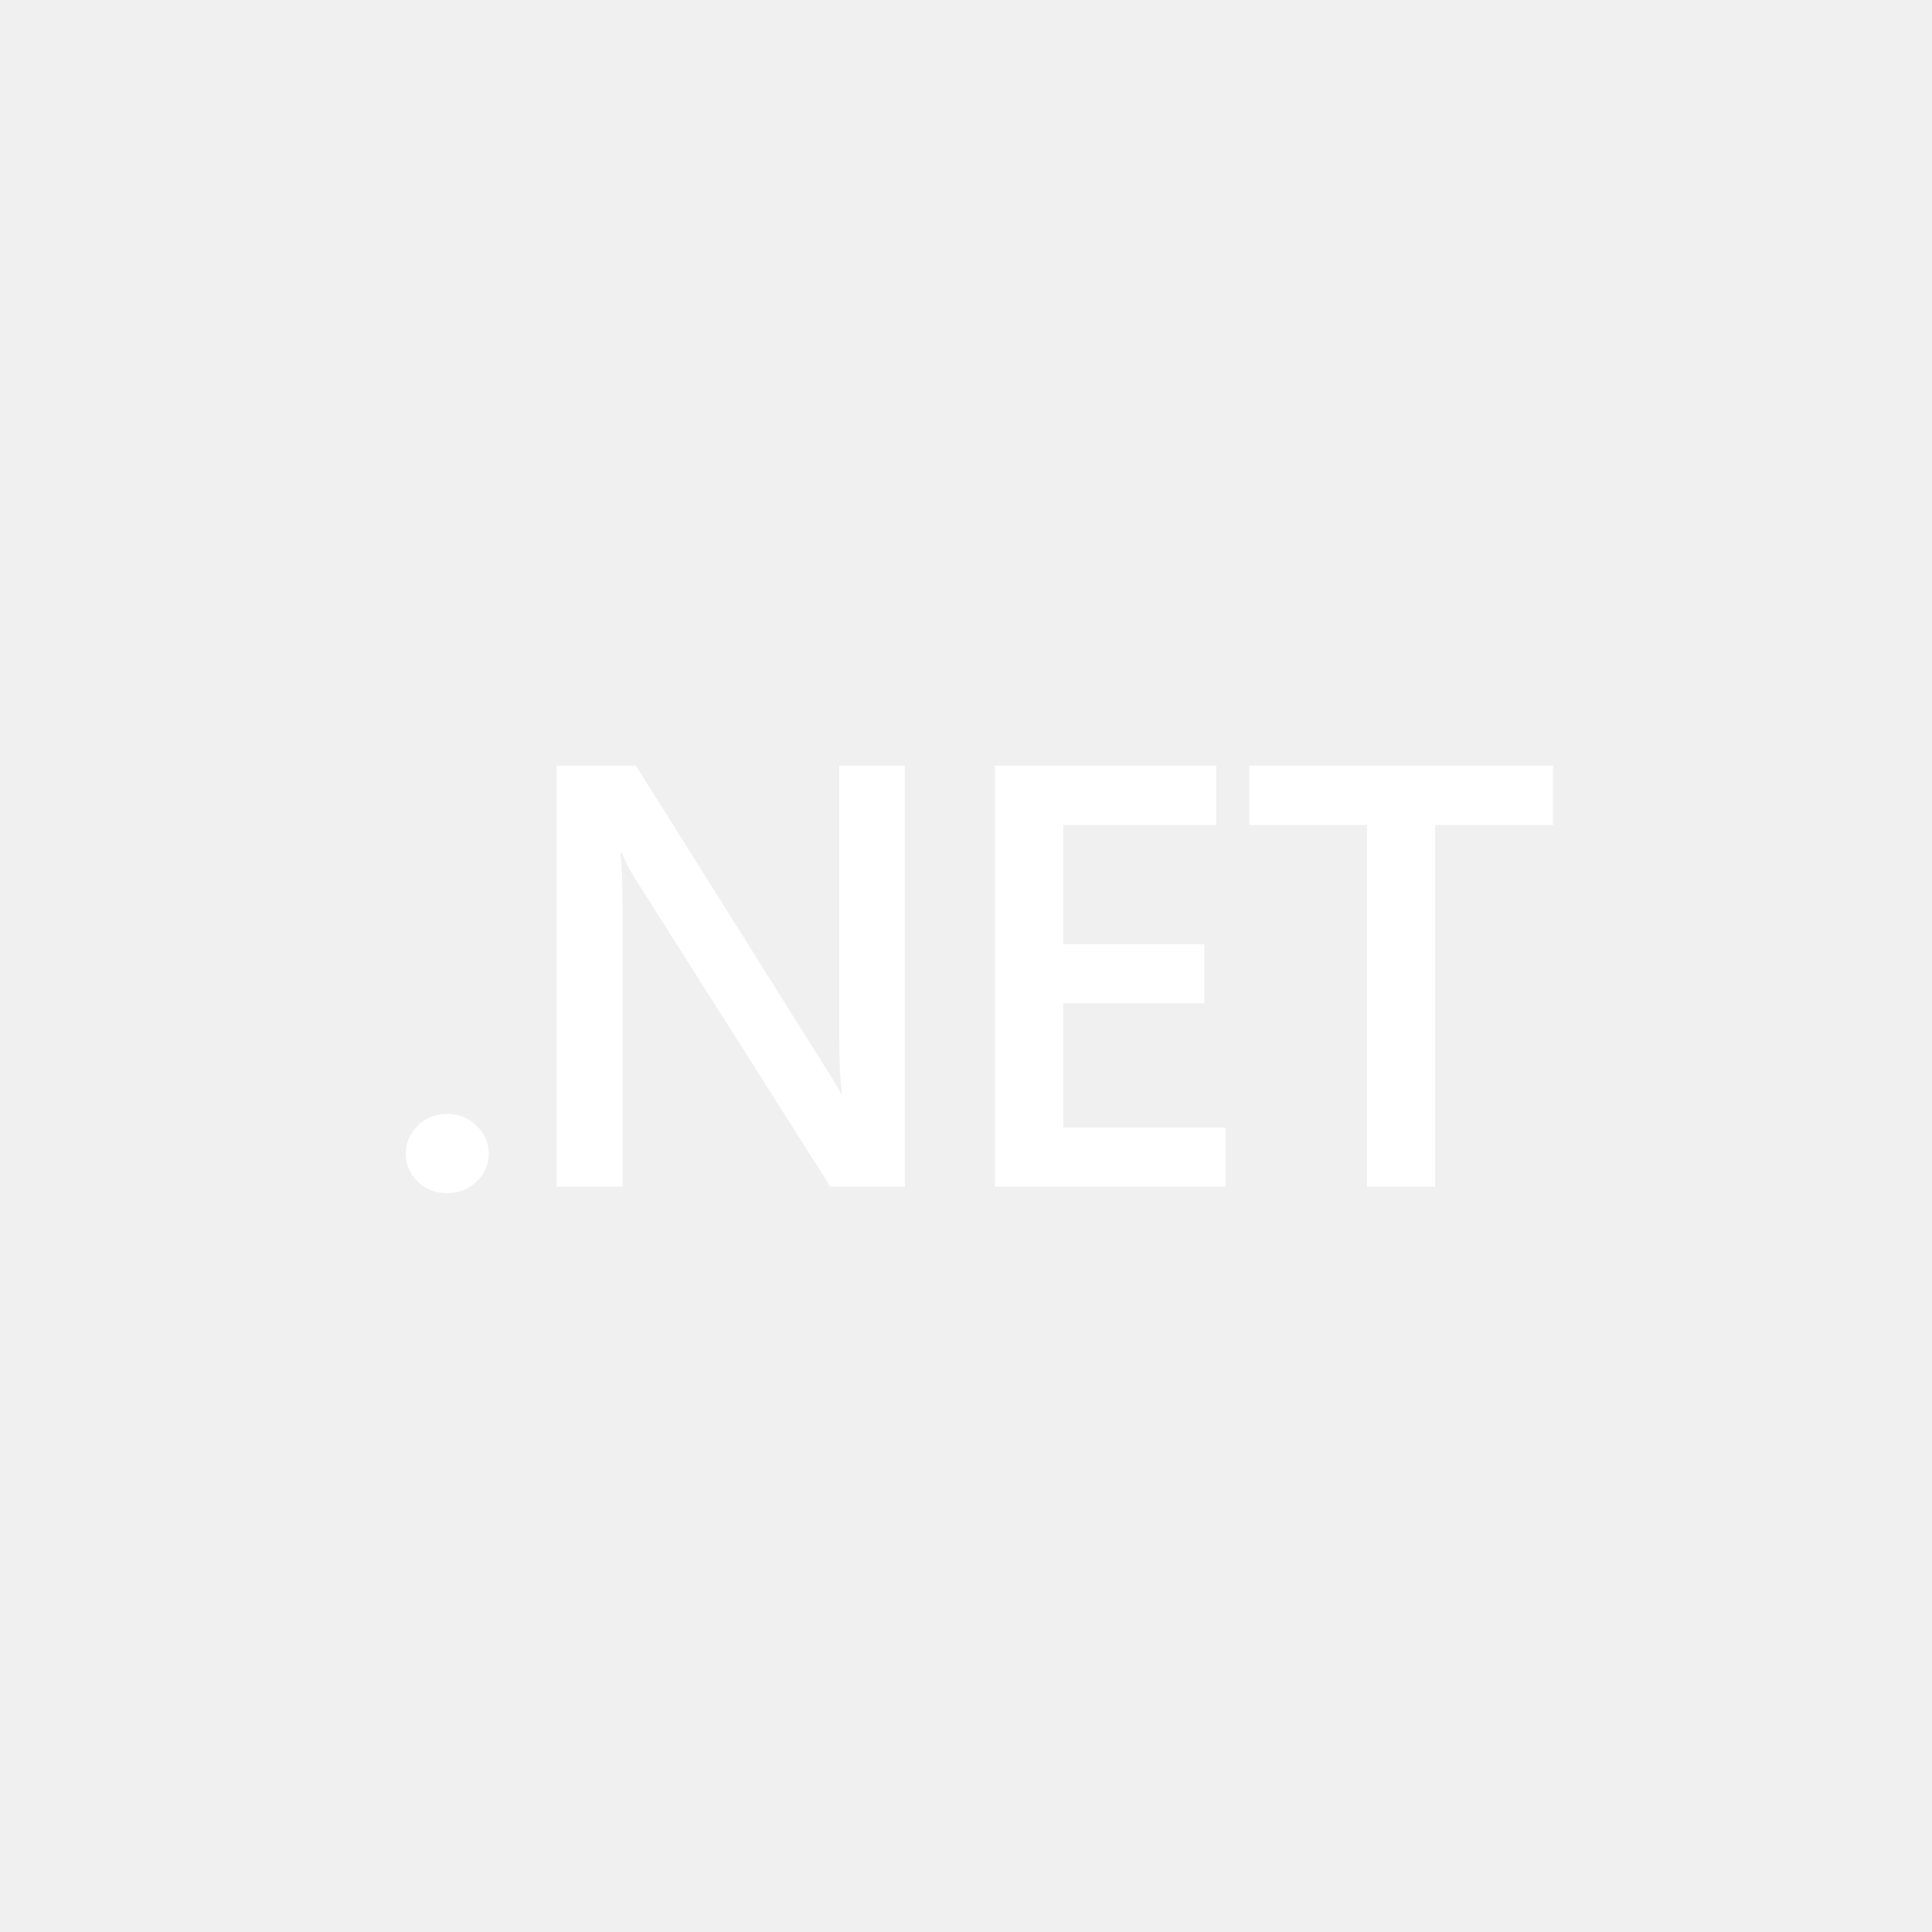
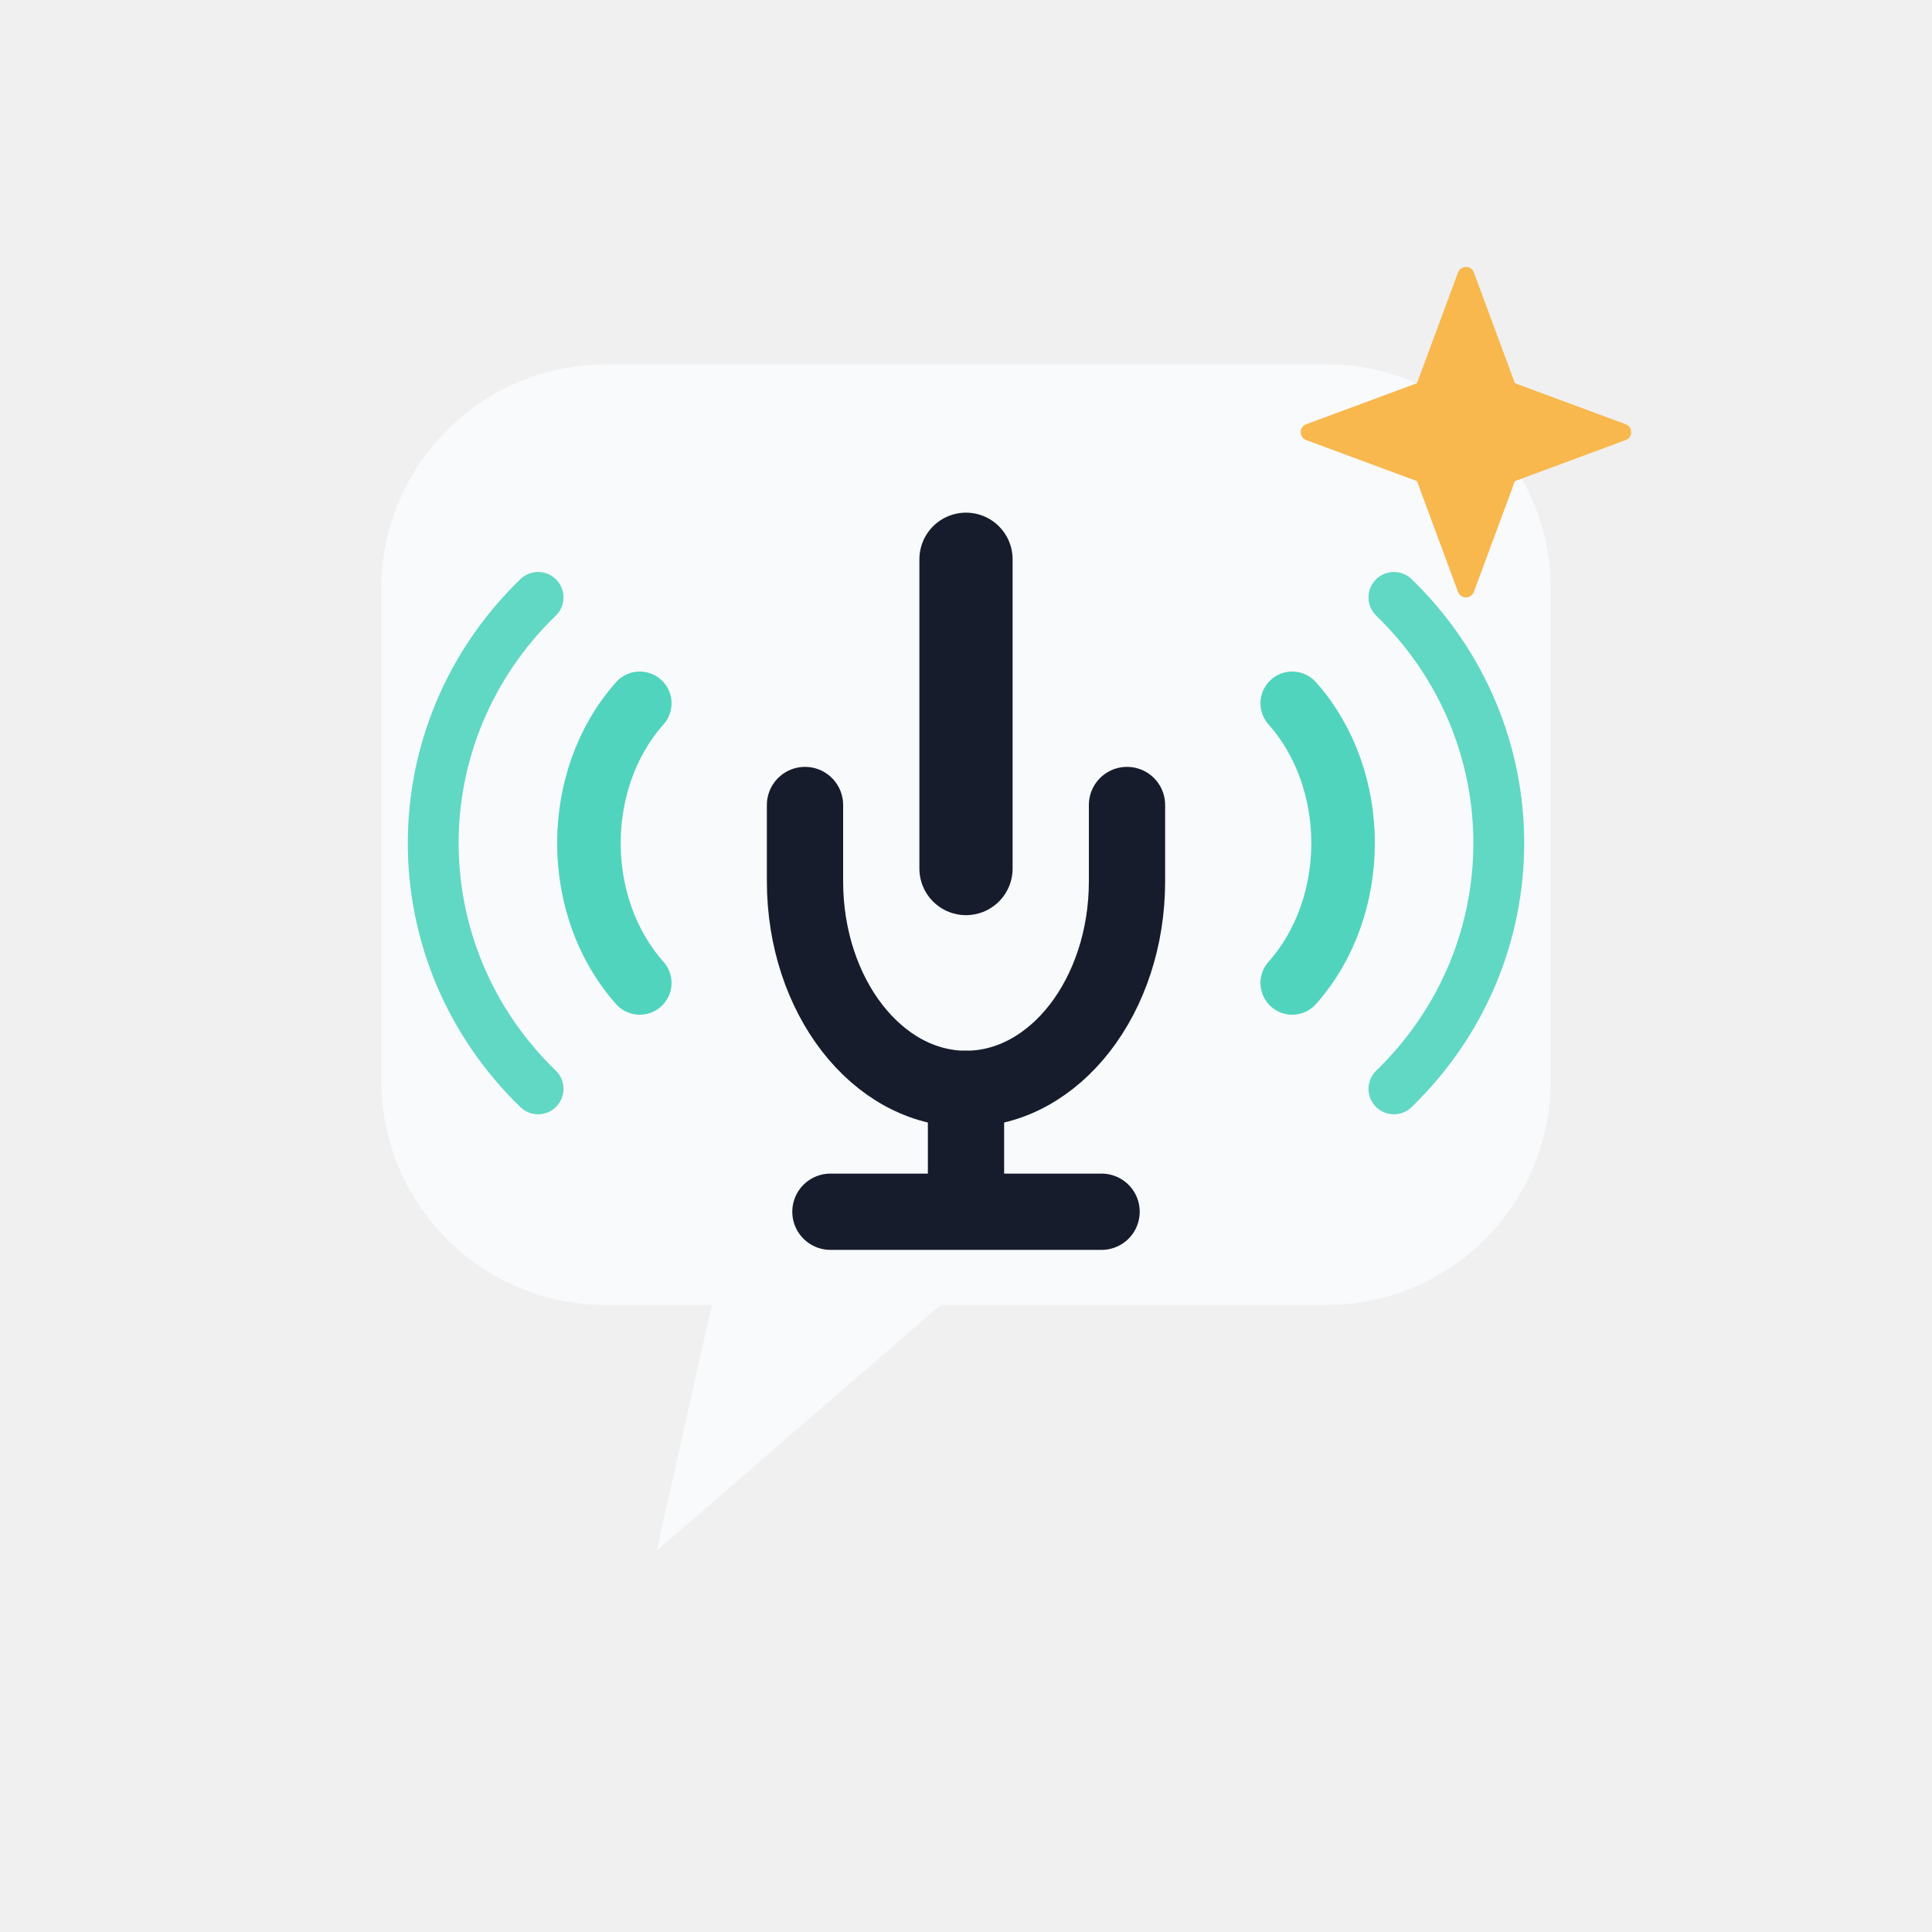
- <svg xmlns="http://www.w3.org/2000/svg" width="456" height="456" viewBox="0 0 456 456" version="1.1" xml:space="preserve" style="fill-rule:evenodd;clip-rule:evenodd;stroke-linejoin:round;stroke-miterlimit:2;">
-   <path d="m 105.5,281.609 c -2.703,0 -5.001,-0.9 -6.893,-2.702 -1.892,-1.848 -2.838,-4.042 -2.838,-6.582 0,-2.587 0.946,-4.804 2.838,-6.652 1.892,-1.848 4.19,-2.772 6.893,-2.772 2.748,0 5.068,0.924 6.96,2.772 1.937,1.848 2.906,4.064 2.906,6.652 0,2.54 -0.968,4.734 -2.906,6.582 -1.892,1.802 -4.212,2.702 -6.96,2.702 z" style="fill:#ffffff;fill-rule:nonzero;stroke-width:0.838" />
-   <path d="M 213.561,280.084 H 195.99 L 149.7,207.054 c -1.171,-1.848 -2.14,-3.765 -2.906,-5.751 h -0.406 c 0.361,2.125 0.541,6.675 0.541,13.65 v 65.132 h -15.543 v -99.36 h 18.719 l 44.737,71.298 c 1.892,2.957 3.109,4.989 3.649,6.098 h 0.27 c -0.45,-2.632 -0.676,-7.09 -0.676,-13.373 v -64.023 h 15.476 z" style="fill:#ffffff;fill-rule:nonzero;stroke-width:0.838" />
-   <path d="m 289.251,280.084 h -54.401 v -99.36 h 52.238 v 13.997 h -36.154 v 28.131 h 33.316 v 13.927 h -33.316 v 29.378 h 38.316 z" style="fill:#ffffff;fill-rule:nonzero;stroke-width:0.838" />
-   <path d="M 366.565,194.721 H 338.722 v 85.363 h -16.084 v -85.363 h -27.775 v -13.997 h 71.701 z" style="fill:#ffffff;fill-rule:nonzero;stroke-width:0.838" />
+ <svg xmlns="http://www.w3.org/2000/svg" width="456" height="456" viewBox="0 0 456 456">
+   <g fill="none" stroke-linecap="round" stroke-linejoin="round">
+     <path d="M90 139c0-29.3 23.7-53 53-53h170c29.3 0 53 23.7 53 53v116c0 29.3-23.7 53-53 53h-91l-67 58 13-58h-25c-29.3 0-53-23.7-53-53z" fill="#F8FAFC" />
+     <path d="M228 132v73" stroke="#171C2C" stroke-width="22" />
+     <path d="M190 190v18c0 27 17 49 38 49s38-22 38-49v-18" stroke="#171C2C" stroke-width="18" />
+     <path d="M228 257v29M196 286h64" stroke="#171C2C" stroke-width="18" />
+     <path d="M151 166c-16 18-16 48 0 66M305 166c16 18 16 48 0 66" stroke="#51D4BE" stroke-width="15" />
+     <path d="M127 141c-33 32-33 84 0 116M329 141c33 32 33 84 0 116" stroke="#51D4BE" stroke-width="12" opacity=".9" />
+     <path d="M346 65l10 27 27 10-27 10-10 27-10-27-27-10 27-10z" fill="#F8B84E" stroke="#F8B84E" stroke-width="4" />
+   </g>
</svg>
